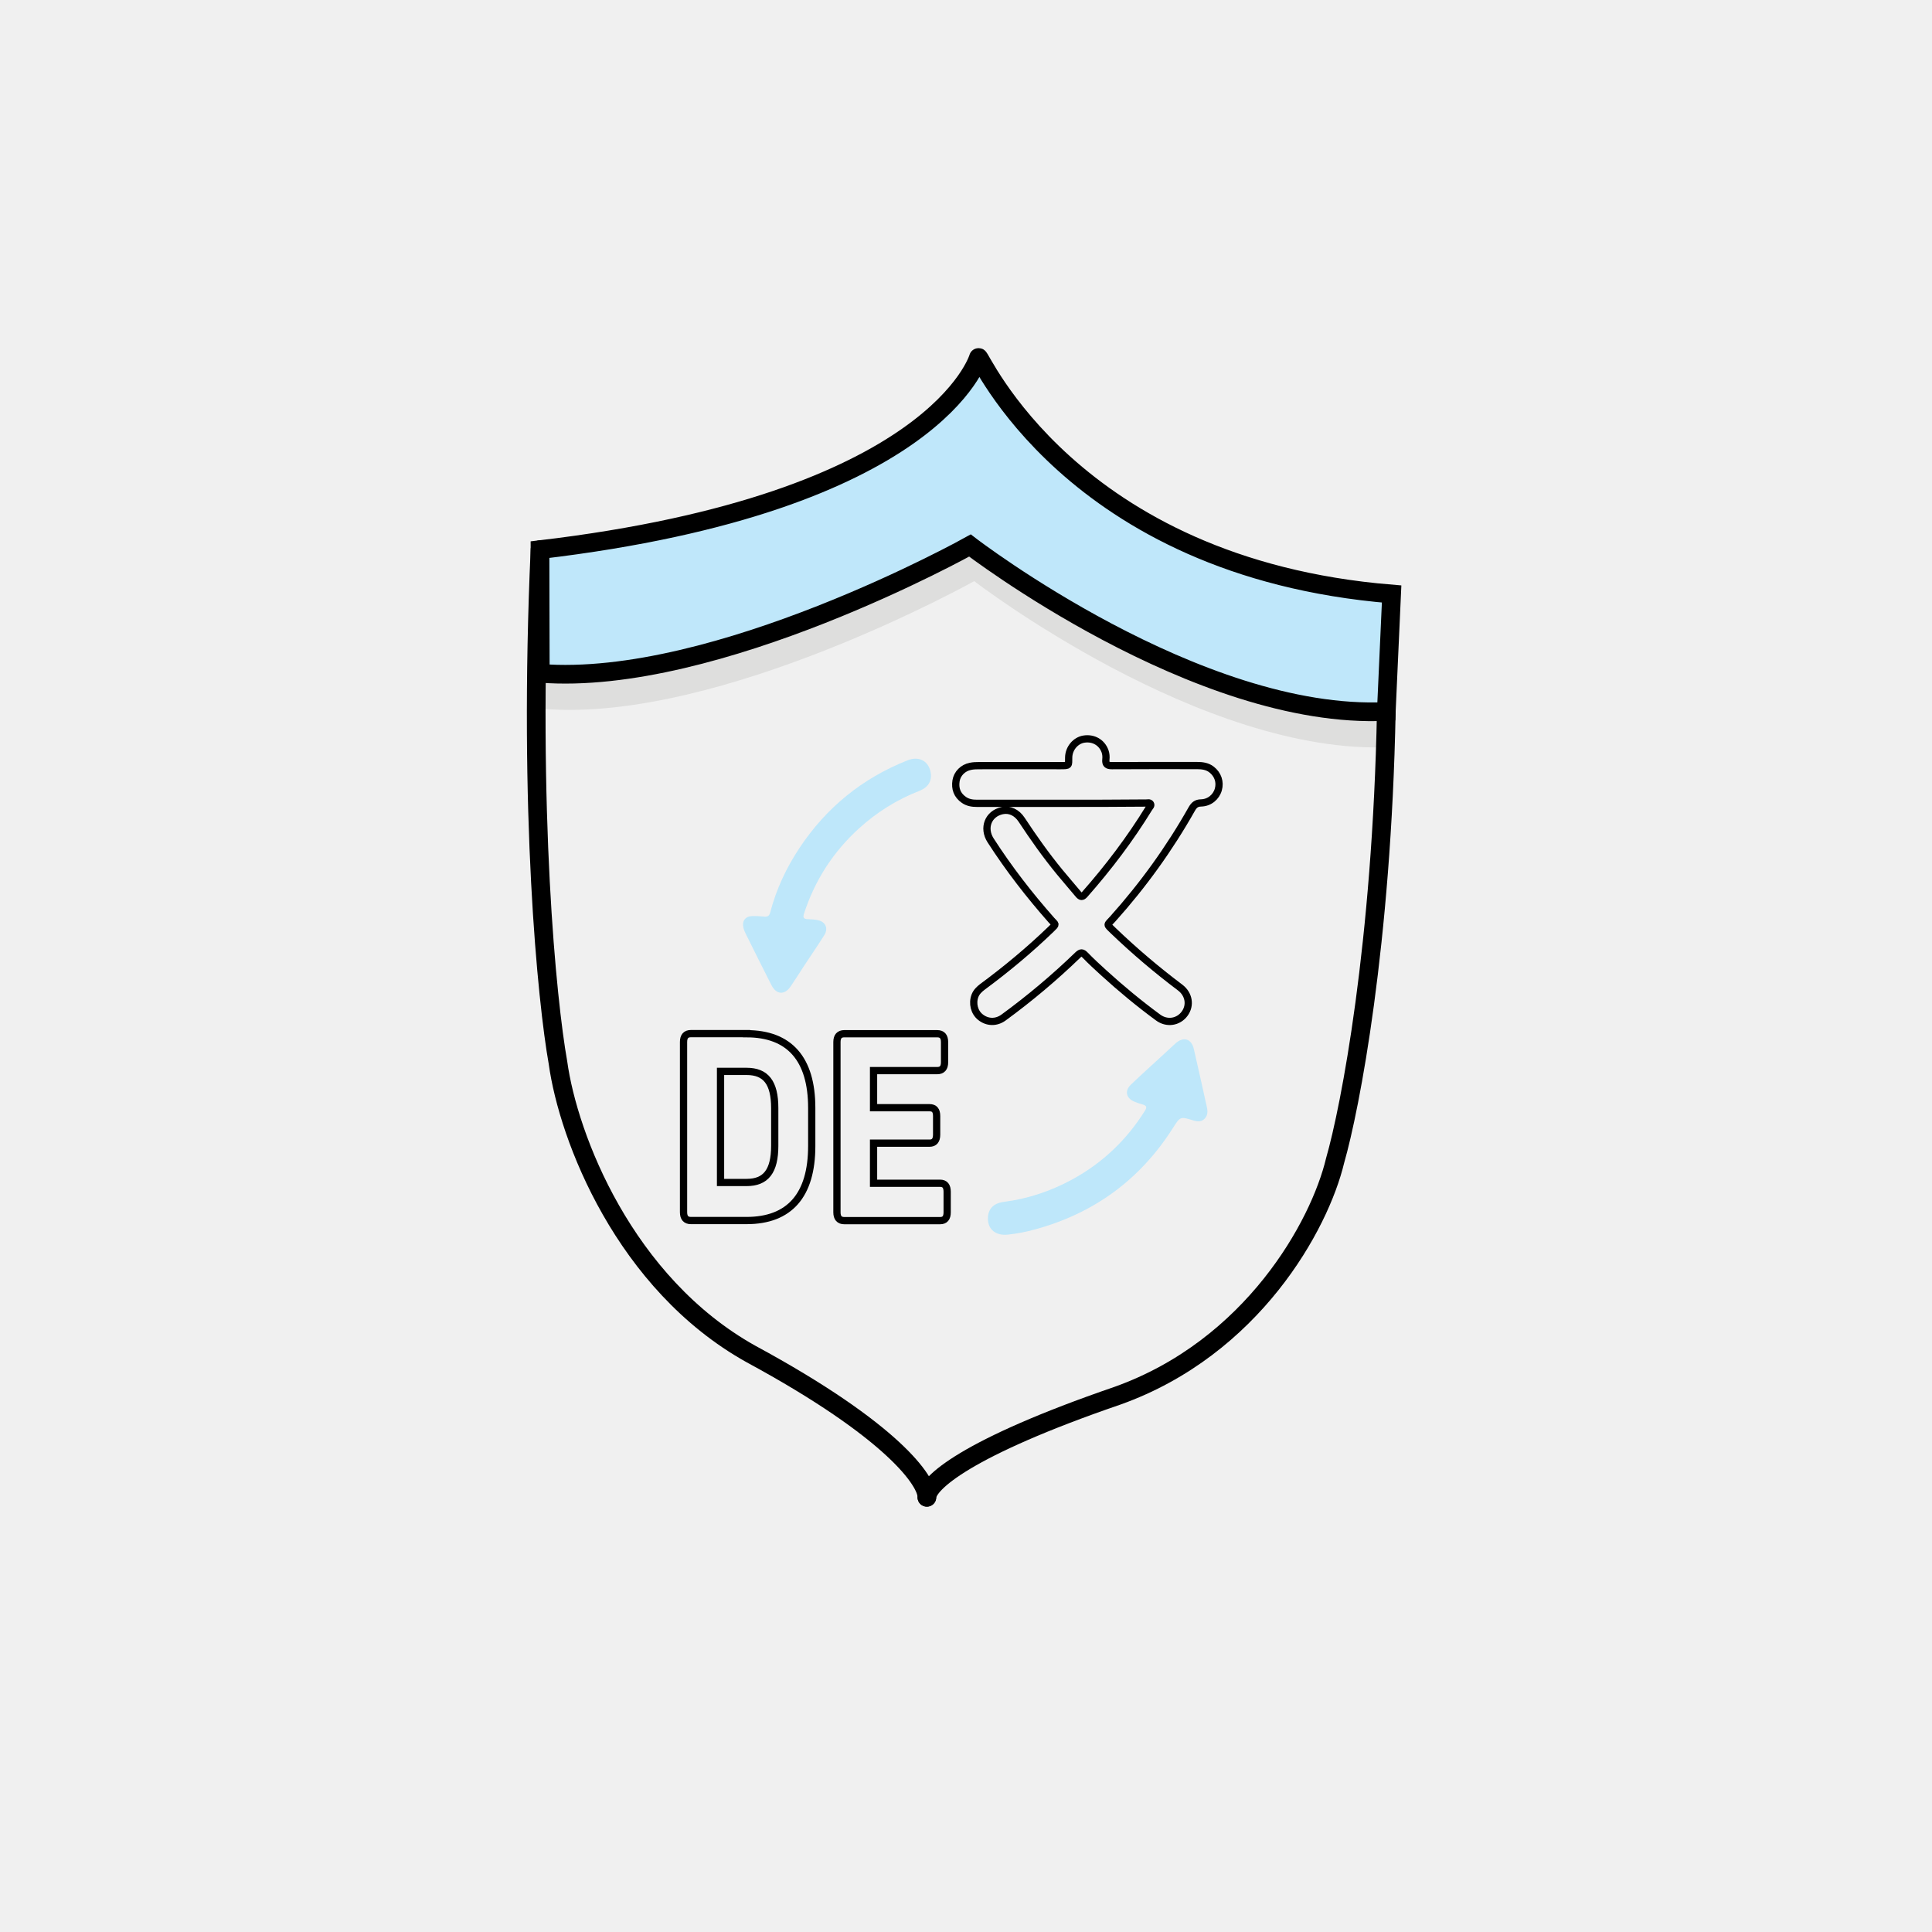
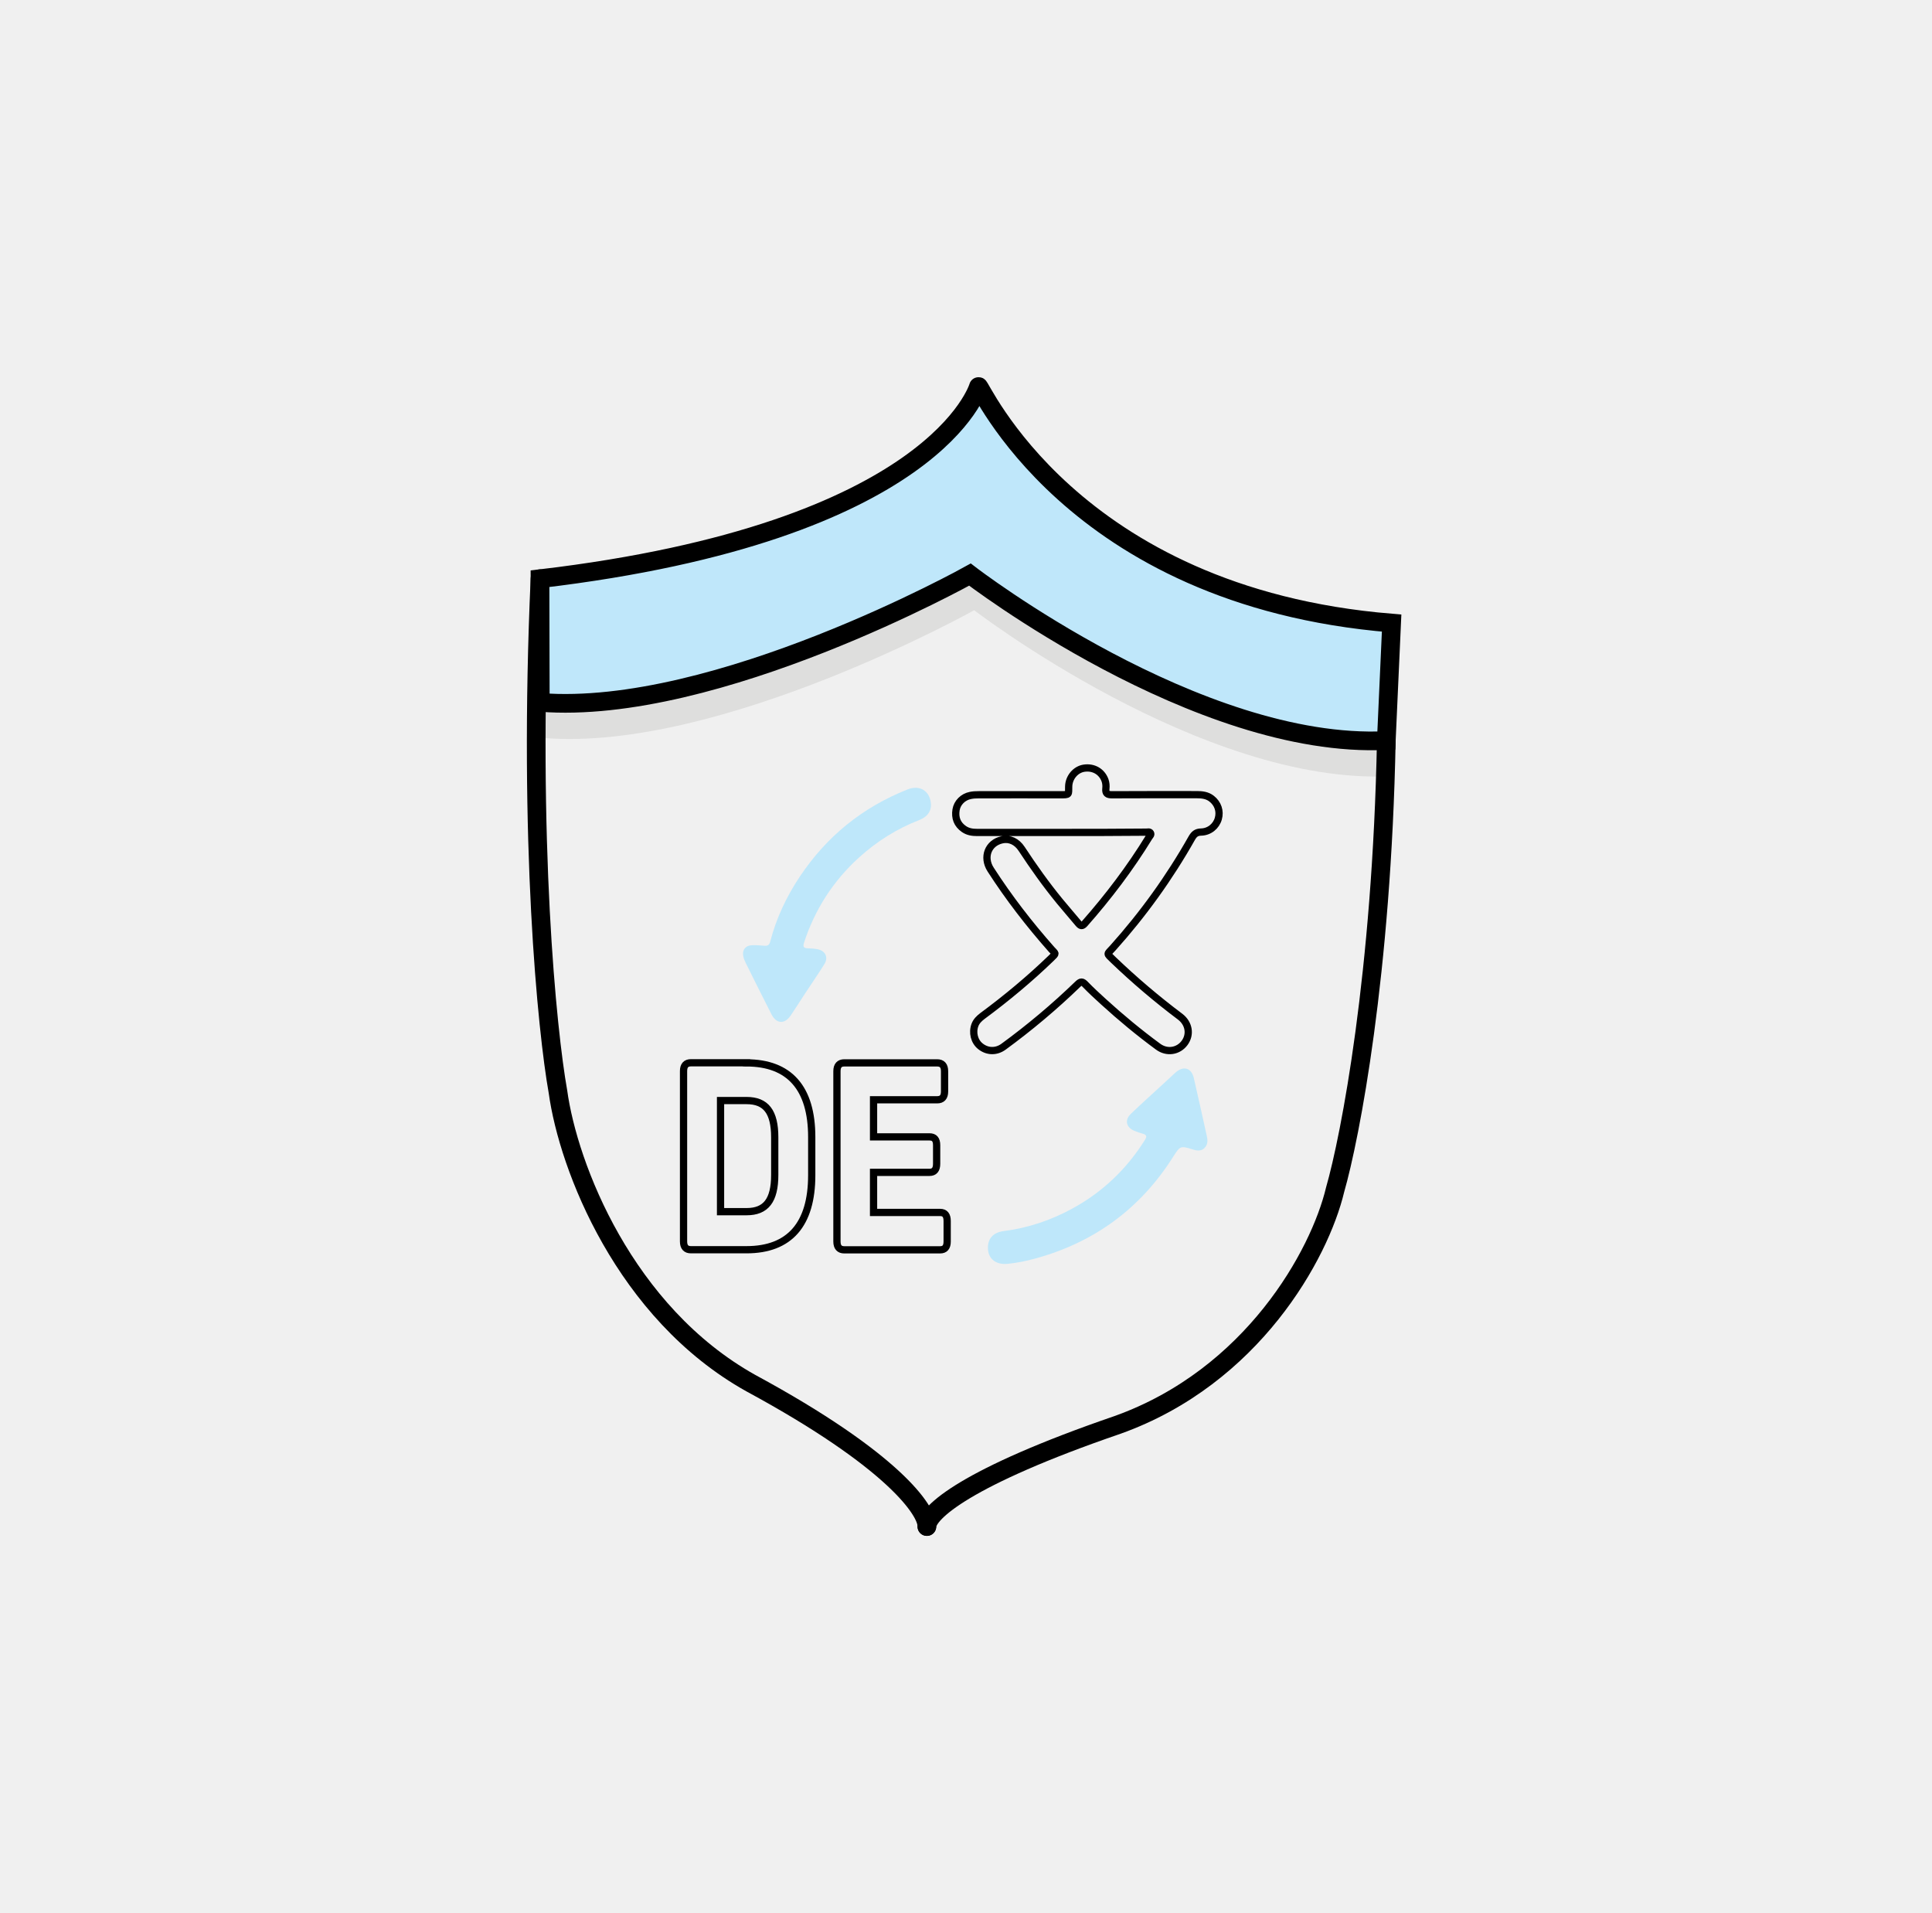
- <svg xmlns="http://www.w3.org/2000/svg" version="1.1" id="Layer_1" x="0px" y="0px" viewBox="0 0 200 200" style="enable-background:new 0 0 200 200;" xml:space="preserve">
+ <svg xmlns="http://www.w3.org/2000/svg" version="1.1" id="Layer_1" x="0px" y="0px" viewBox="0 0 200 198" style="enable-background:new 0 0 200 198;" xml:space="preserve">
  <style type="text/css">
- 	.st0{fill:#BEE8FF;}
- 	.st1{fill:#1A1A1A;}
- 	.st2{fill:#FFFFFF;}
- 	.st3{fill:#1C1C1B;}
- 	.st4{fill:#FFFFFF;stroke:#000000;stroke-width:0.5;stroke-miterlimit:10;}
- 	.st5{stroke:#000000;stroke-width:0.5;stroke-miterlimit:10;}
- 	.st6{fill:#FFFFFF;stroke:#000000;stroke-width:0.25;stroke-miterlimit:10;}
- 	.st7{stroke:#000000;stroke-width:0.25;stroke-miterlimit:10;}
- 	.st8{fill:none;stroke:#000000;stroke-width:0.5;stroke-linecap:round;}
- 	.st9{fill:none;stroke:#000000;stroke-width:1.21;stroke-linecap:round;}
- 	.st10{fill:none;stroke:#000000;stroke-width:0.662;stroke-linecap:round;}
- 	.st11{fill:none;stroke:#000000;stroke-width:0.75;stroke-miterlimit:10;}
- 	.st12{fill:#BEE7FA;}
- 	.st13{fill:none;stroke:#000000;stroke-width:0.75;}
- 	.st14{fill:#DEDEDD;}
- 	.st15{fill:none;stroke:#000000;stroke-width:1.934;stroke-linecap:round;}
- 	.st16{fill:#BFE7FA;stroke:#000000;stroke-width:1.934;}
- </style>
-   <path class="st11" d="M109.78,83.16c-2.88,0-5.77,0-8.65,0c-0.48,0-0.93-0.07-1.34-0.35c-0.71-0.49-0.95-1.17-0.82-1.99  c0.12-0.74,0.72-1.34,1.49-1.49c0.28-0.06,0.58-0.07,0.87-0.07c2.8-0.01,5.61,0,8.41,0c1,0,0.87,0.01,0.89-0.86  c0.02-0.94,0.72-1.76,1.59-1.89c0.98-0.15,1.84,0.35,2.17,1.25c0.1,0.28,0.12,0.58,0.09,0.86c-0.05,0.49,0.13,0.64,0.62,0.64  c2.93-0.02,5.86-0.01,8.8-0.01c0.54,0,1.07,0.06,1.52,0.41c0.66,0.51,0.92,1.3,0.7,2.07c-0.22,0.78-0.92,1.37-1.79,1.39  c-0.5,0.01-0.73,0.23-0.96,0.63c-2.31,4.09-5.04,7.88-8.18,11.38c-0.61,0.68-0.68,0.5,0.06,1.22c2.19,2.1,4.5,4.06,6.92,5.88  c0.91,0.69,1.1,1.84,0.46,2.71c-0.65,0.88-1.84,1.07-2.76,0.38c-1.96-1.44-3.83-2.99-5.63-4.63c-0.65-0.59-1.29-1.18-1.9-1.81  c-0.29-0.3-0.45-0.32-0.77-0.01c-2.41,2.33-4.98,4.49-7.69,6.47c-0.76,0.55-1.68,0.52-2.39-0.05c-0.63-0.5-0.86-1.42-0.56-2.21  c0.15-0.39,0.44-0.67,0.77-0.92c2.49-1.84,4.87-3.82,7.1-5.97c0.59-0.57,0.48-0.44,0.05-0.93c-2.3-2.6-4.42-5.34-6.3-8.26  c-0.83-1.29-0.25-2.77,1.19-3.08c0.77-0.17,1.52,0.18,2.02,0.94c1.23,1.87,2.52,3.69,3.94,5.42c0.64,0.78,1.3,1.53,1.94,2.3  c0.23,0.27,0.38,0.31,0.64,0.02c2.47-2.8,4.72-5.77,6.67-8.95c0.08-0.13,0.25-0.26,0.15-0.43c-0.09-0.16-0.3-0.09-0.45-0.09  C115.68,83.16,112.73,83.16,109.78,83.16z" />
-   <path class="st12" d="M96.31,79.81c0.23,0.95-0.16,1.68-1.16,2.07c-2.31,0.9-4.38,2.2-6.22,3.87c-2.68,2.43-4.58,5.38-5.7,8.83  c-0.12,0.38-0.06,0.55,0.36,0.57c0.35,0.01,0.7,0.03,1.05,0.1c0.81,0.16,1.13,0.83,0.7,1.54c-0.65,1.04-1.35,2.05-2.02,3.07  c-0.49,0.75-0.97,1.51-1.47,2.25c-0.63,0.92-1.48,0.87-1.99-0.13c-0.9-1.77-1.79-3.55-2.67-5.33c-0.09-0.19-0.18-0.39-0.23-0.6  c-0.17-0.71,0.19-1.2,0.92-1.22c0.43-0.01,0.86,0.02,1.28,0.06c0.33,0.02,0.49-0.11,0.57-0.43c0.63-2.42,1.68-4.65,3.06-6.72  c2.77-4.16,6.48-7.17,11.13-9.02C95.07,78.25,96.04,78.72,96.31,79.81z" />
-   <path class="st12" d="M102.27,126.14c0-0.97,0.56-1.58,1.63-1.72c2.5-0.32,4.86-1.11,7.07-2.31c3.15-1.71,5.66-4.1,7.56-7.14  c0.22-0.35,0.16-0.52-0.23-0.63c-0.3-0.08-0.6-0.18-0.88-0.3c-0.85-0.36-1.02-1.12-0.35-1.76c1.17-1.12,2.37-2.19,3.56-3.29  c0.36-0.33,0.71-0.67,1.07-0.99c0.82-0.72,1.63-0.47,1.88,0.57c0.46,1.97,0.89,3.95,1.33,5.93c0.09,0.4,0.16,0.82-0.11,1.19  c-0.33,0.45-0.77,0.45-1.26,0.3c-1.35-0.42-1.36-0.42-2.12,0.78c-3.39,5.34-8.15,8.82-14.24,10.49c-0.94,0.26-1.9,0.45-2.87,0.55  C103.08,127.93,102.26,127.27,102.27,126.14z" />
+ 		.st0{fill:#BEE8FF;}
+ 		.st1{fill:#FFFFFF;}
+ 		.st2{fill:none;stroke:#FFFFFF;stroke-miterlimit:10;}
+ 		.st3{fill:none;stroke:#FFFFFF;stroke-width:0.789;stroke-miterlimit:10;}
+ 		.st4{fill:#BFE8FB;}
+ 		.st5{fill:none;stroke:#FFFFFF;stroke-width:0.789;}
+ 		.st6{fill:#DFDFDE;}
+ 		.st7{fill:none;stroke:#FFFFFF;stroke-width:0.936;stroke-linecap:round;}
+ 		.st8{fill:none;stroke:#FFFFFF;stroke-width:0.895;stroke-linecap:round;}
+ 		.st9{fill:#C1E8FB;stroke:#FFFFFF;stroke-width:0.936;stroke-linecap:round;}
+ 		.st10{opacity:0.129;}
+ 		.st11{fill:none;stroke:#FFFFFF;stroke-width:1.194;stroke-linecap:round;}
+ 		.st12{fill:none;stroke:#FFFFFF;stroke-width:0.96;stroke-miterlimit:10;}
+ 		.st13{fill:none;stroke:#FFFFFF;stroke-width:1.256;stroke-miterlimit:10;}
+ 		.st14{fill:none;stroke:#FFFFFF;stroke-width:0.896;stroke-linecap:round;stroke-dasharray:8.956,8.956;}
+ 		.st15{clip-path:url(#SVGID_2_);}
+ 		.st16{fill:#282424;}
+ 		.st17{fill:none;stroke:#FFFFFF;stroke-width:1.119;stroke-miterlimit:10;}
+ 		.st18{clip-path:url(#SVGID_4_);}
+ 		.st19{fill:#282424;stroke:#FFFFFF;stroke-width:0.896;}
+ 		.st20{fill:none;stroke:#FFFFFF;stroke-width:0.56;stroke-linecap:round;}
+ 		.st21{fill:none;stroke:#FFFFFF;stroke-width:0.736;stroke-linecap:round;}
+ 		.st22{fill:none;stroke:#FFFFFF;stroke-width:0.784;stroke-linecap:round;}
+ 		.st23{fill:none;stroke:#000000;stroke-width:0.75;stroke-miterlimit:10;}
+ 		.st24{fill:#BEE7FA;}
+ 		.st25{fill:none;stroke:#000000;stroke-width:0.75;}
+ 		.st26{fill:#DEDEDD;}
+ 		.st27{fill:none;stroke:#000000;stroke-width:1.934;stroke-linecap:round;}
+ 		.st28{fill:#BFE7FA;stroke:#000000;stroke-width:1.934;}
+ 		.st29{fill:#1A1A1A;}
+ 		.st30{fill:none;stroke:#000000;stroke-width:1.21;stroke-linecap:round;}
+ 	</style>
  <g>
-     <path class="st13" d="M77.28,107.01c4.43,0,6.75,2.6,6.75,7.68v3.95c0,5.09-2.3,7.71-6.75,7.71h-5.76c-0.5,0-0.76-0.28-0.76-0.86   v-17.63c0-0.58,0.26-0.86,0.76-0.86H77.28z M80.2,114.72c0-2.65-0.92-3.81-2.91-3.81h-2.7v11.5h2.7c1.99,0,2.91-1.16,2.91-3.81   V114.72z" />
-     <path class="st13" d="M97.32,122.49c0.5,0,0.73,0.3,0.73,0.88v2.13c0,0.58-0.24,0.86-0.73,0.86H87.4c-0.5,0-0.76-0.28-0.76-0.86   v-17.63c0-0.58,0.26-0.86,0.76-0.86h9.62c0.5,0,0.76,0.28,0.76,0.86v2.1c0,0.58-0.26,0.86-0.76,0.86h-6.59v3.84h5.8   c0.5,0,0.73,0.28,0.73,0.86v1.93c0,0.58-0.24,0.88-0.73,0.88h-5.8v4.15H97.32z" />
+     <path class="st23" d="M109.78,86.16c-2.88,0-5.77,0-8.65,0c-0.48,0-0.93-0.07-1.34-0.35c-0.71-0.49-0.95-1.17-0.82-1.99   c0.12-0.74,0.72-1.34,1.49-1.49c0.28-0.06,0.58-0.07,0.87-0.07c2.8-0.01,5.61,0,8.41,0c1,0,0.87,0.01,0.89-0.86   c0.02-0.94,0.72-1.76,1.59-1.89c0.98-0.15,1.84,0.35,2.17,1.25c0.1,0.28,0.12,0.58,0.09,0.86c-0.05,0.49,0.13,0.64,0.62,0.64   c2.93-0.02,5.86-0.01,8.8-0.01c0.54,0,1.07,0.06,1.52,0.41c0.66,0.51,0.92,1.3,0.7,2.07c-0.22,0.78-0.92,1.37-1.79,1.39   c-0.5,0.01-0.73,0.23-0.96,0.63c-2.31,4.09-5.04,7.88-8.18,11.38c-0.61,0.68-0.68,0.5,0.06,1.22c2.19,2.1,4.5,4.06,6.92,5.88   c0.91,0.69,1.1,1.84,0.46,2.71c-0.65,0.88-1.84,1.07-2.76,0.38c-1.96-1.44-3.83-2.99-5.63-4.63c-0.65-0.59-1.29-1.18-1.9-1.81   c-0.29-0.3-0.45-0.32-0.77-0.01c-2.41,2.33-4.98,4.49-7.69,6.47c-0.76,0.55-1.68,0.52-2.39-0.05c-0.63-0.5-0.86-1.42-0.56-2.21   c0.15-0.39,0.44-0.67,0.77-0.92c2.49-1.84,4.87-3.82,7.1-5.97c0.59-0.57,0.48-0.44,0.05-0.93c-2.3-2.6-4.42-5.34-6.3-8.26   c-0.83-1.29-0.25-2.77,1.19-3.08c0.77-0.17,1.52,0.18,2.02,0.94c1.23,1.87,2.52,3.69,3.94,5.42c0.64,0.78,1.3,1.53,1.94,2.3   c0.23,0.27,0.38,0.31,0.64,0.02c2.47-2.8,4.72-5.77,6.67-8.95c0.08-0.13,0.25-0.26,0.15-0.43c-0.09-0.16-0.3-0.09-0.45-0.09   C115.68,86.16,112.73,86.16,109.78,86.16z" />
+     <path class="st24" d="M96.31,82.81c0.23,0.95-0.16,1.68-1.16,2.07c-2.31,0.9-4.38,2.2-6.22,3.87c-2.68,2.43-4.58,5.38-5.7,8.83   c-0.12,0.38-0.06,0.55,0.36,0.57c0.35,0.01,0.7,0.03,1.05,0.1c0.81,0.16,1.13,0.83,0.7,1.54c-0.65,1.04-1.35,2.05-2.02,3.07   c-0.49,0.75-0.97,1.51-1.47,2.25c-0.63,0.92-1.48,0.87-1.99-0.13c-0.9-1.77-1.79-3.55-2.67-5.33c-0.09-0.19-0.18-0.39-0.23-0.6   c-0.17-0.71,0.19-1.2,0.92-1.22c0.43-0.01,0.86,0.02,1.28,0.06c0.33,0.02,0.49-0.11,0.57-0.43c0.63-2.42,1.68-4.65,3.06-6.72   c2.77-4.16,6.48-7.17,11.13-9.02C95.07,81.25,96.04,81.72,96.31,82.81z" />
+     <path class="st24" d="M102.27,129.14c0-0.97,0.56-1.58,1.63-1.72c2.5-0.32,4.86-1.11,7.07-2.31c3.15-1.71,5.66-4.1,7.56-7.14   c0.22-0.35,0.16-0.52-0.23-0.63c-0.3-0.08-0.6-0.18-0.88-0.3c-0.85-0.36-1.02-1.12-0.35-1.76c1.17-1.12,2.37-2.19,3.56-3.29   c0.36-0.33,0.71-0.67,1.07-0.99c0.82-0.72,1.63-0.47,1.88,0.57c0.46,1.97,0.89,3.95,1.33,5.93c0.09,0.4,0.16,0.82-0.11,1.19   c-0.33,0.45-0.77,0.45-1.26,0.3c-1.35-0.42-1.36-0.42-2.12,0.78c-3.39,5.34-8.15,8.82-14.24,10.49c-0.94,0.26-1.9,0.45-2.87,0.55   C103.08,130.93,102.26,130.27,102.27,129.14z" />
+     <g>
+       <path class="st25" d="M77.28,110.01c4.43,0,6.75,2.6,6.75,7.68v3.95c0,5.09-2.3,7.71-6.75,7.71h-5.76c-0.5,0-0.76-0.28-0.76-0.86    v-17.63c0-0.58,0.26-0.86,0.76-0.86h5.76V110.01z M80.2,117.72c0-2.65-0.92-3.81-2.91-3.81h-2.7v11.5h2.7    c1.99,0,2.91-1.16,2.91-3.81V117.72z" />
+       <path class="st25" d="M97.32,125.49c0.5,0,0.73,0.3,0.73,0.88v2.13c0,0.58-0.24,0.86-0.73,0.86H87.4c-0.5,0-0.76-0.28-0.76-0.86    v-17.63c0-0.58,0.26-0.86,0.76-0.86h9.62c0.5,0,0.76,0.28,0.76,0.86v2.1c0,0.58-0.26,0.86-0.76,0.86h-6.59v3.84h5.8    c0.5,0,0.73,0.28,0.73,0.86v1.93c0,0.58-0.24,0.88-0.73,0.88h-5.8v4.15C90.43,125.49,97.32,125.49,97.32,125.49z" />
+     </g>
+     <path class="st26" d="M56.37,76.39l-0.03-12.8c41.05-4.85,45.39-19.89,45.39-19.89c0.03-0.61,9.38,21.75,42.77,24.48l-0.55,12.16   c-19.54,0.94-43.1-17.18-43.1-17.18S74.59,77.82,56.37,76.39z" />
+     <path class="st27" d="M55.9,59.9c-1.23,27.25,0.73,46.76,1.86,53.1c1.07,7.77,6.89,22.86,19.97,30.16   c14.75,7.98,18.29,13.22,18.22,14.84" />
+     <path class="st27" d="M143.51,76.63c-0.46,24.1-3.73,41.05-5.3,46.51c-1.6,6.72-8.56,19.35-22.52,24.34   c-15.73,5.4-19.71,9.08-19.74,10.52" />
+     <path class="st28" d="M55.93,72.7L55.9,59.9c41.05-4.85,45.39-19.89,45.39-19.89c0.03-0.61,9.38,21.75,42.77,24.48l-0.55,12.16   c-19.54,0.94-43.1-17.18-43.1-17.18S74.14,74.13,55.93,72.7z" />
  </g>
-   <path class="st14" d="M56.37,73.39l-0.03-12.8c41.05-4.85,45.39-19.89,45.39-19.89c0.03-0.61,9.38,21.75,42.77,24.48l-0.55,12.16  c-19.54,0.94-43.1-17.18-43.1-17.18S74.59,74.82,56.37,73.39z" />
-   <path class="st15" d="M55.9,56.9c-1.23,27.25,0.73,46.76,1.86,53.1c1.07,7.77,6.89,22.86,19.97,30.16  c14.75,7.98,18.29,13.22,18.22,14.84" />
-   <path class="st15" d="M143.51,73.63c-0.46,24.1-3.73,41.05-5.3,46.51c-1.6,6.72-8.56,19.35-22.52,24.34  c-15.73,5.4-19.71,9.08-19.74,10.52" />
-   <path class="st16" d="M55.93,69.7L55.9,56.9c41.05-4.85,45.39-19.89,45.39-19.89c0.03-0.61,9.38,21.75,42.77,24.48l-0.55,12.16  c-19.54,0.94-43.1-17.18-43.1-17.18S74.14,71.13,55.93,69.7z" />
</svg>
